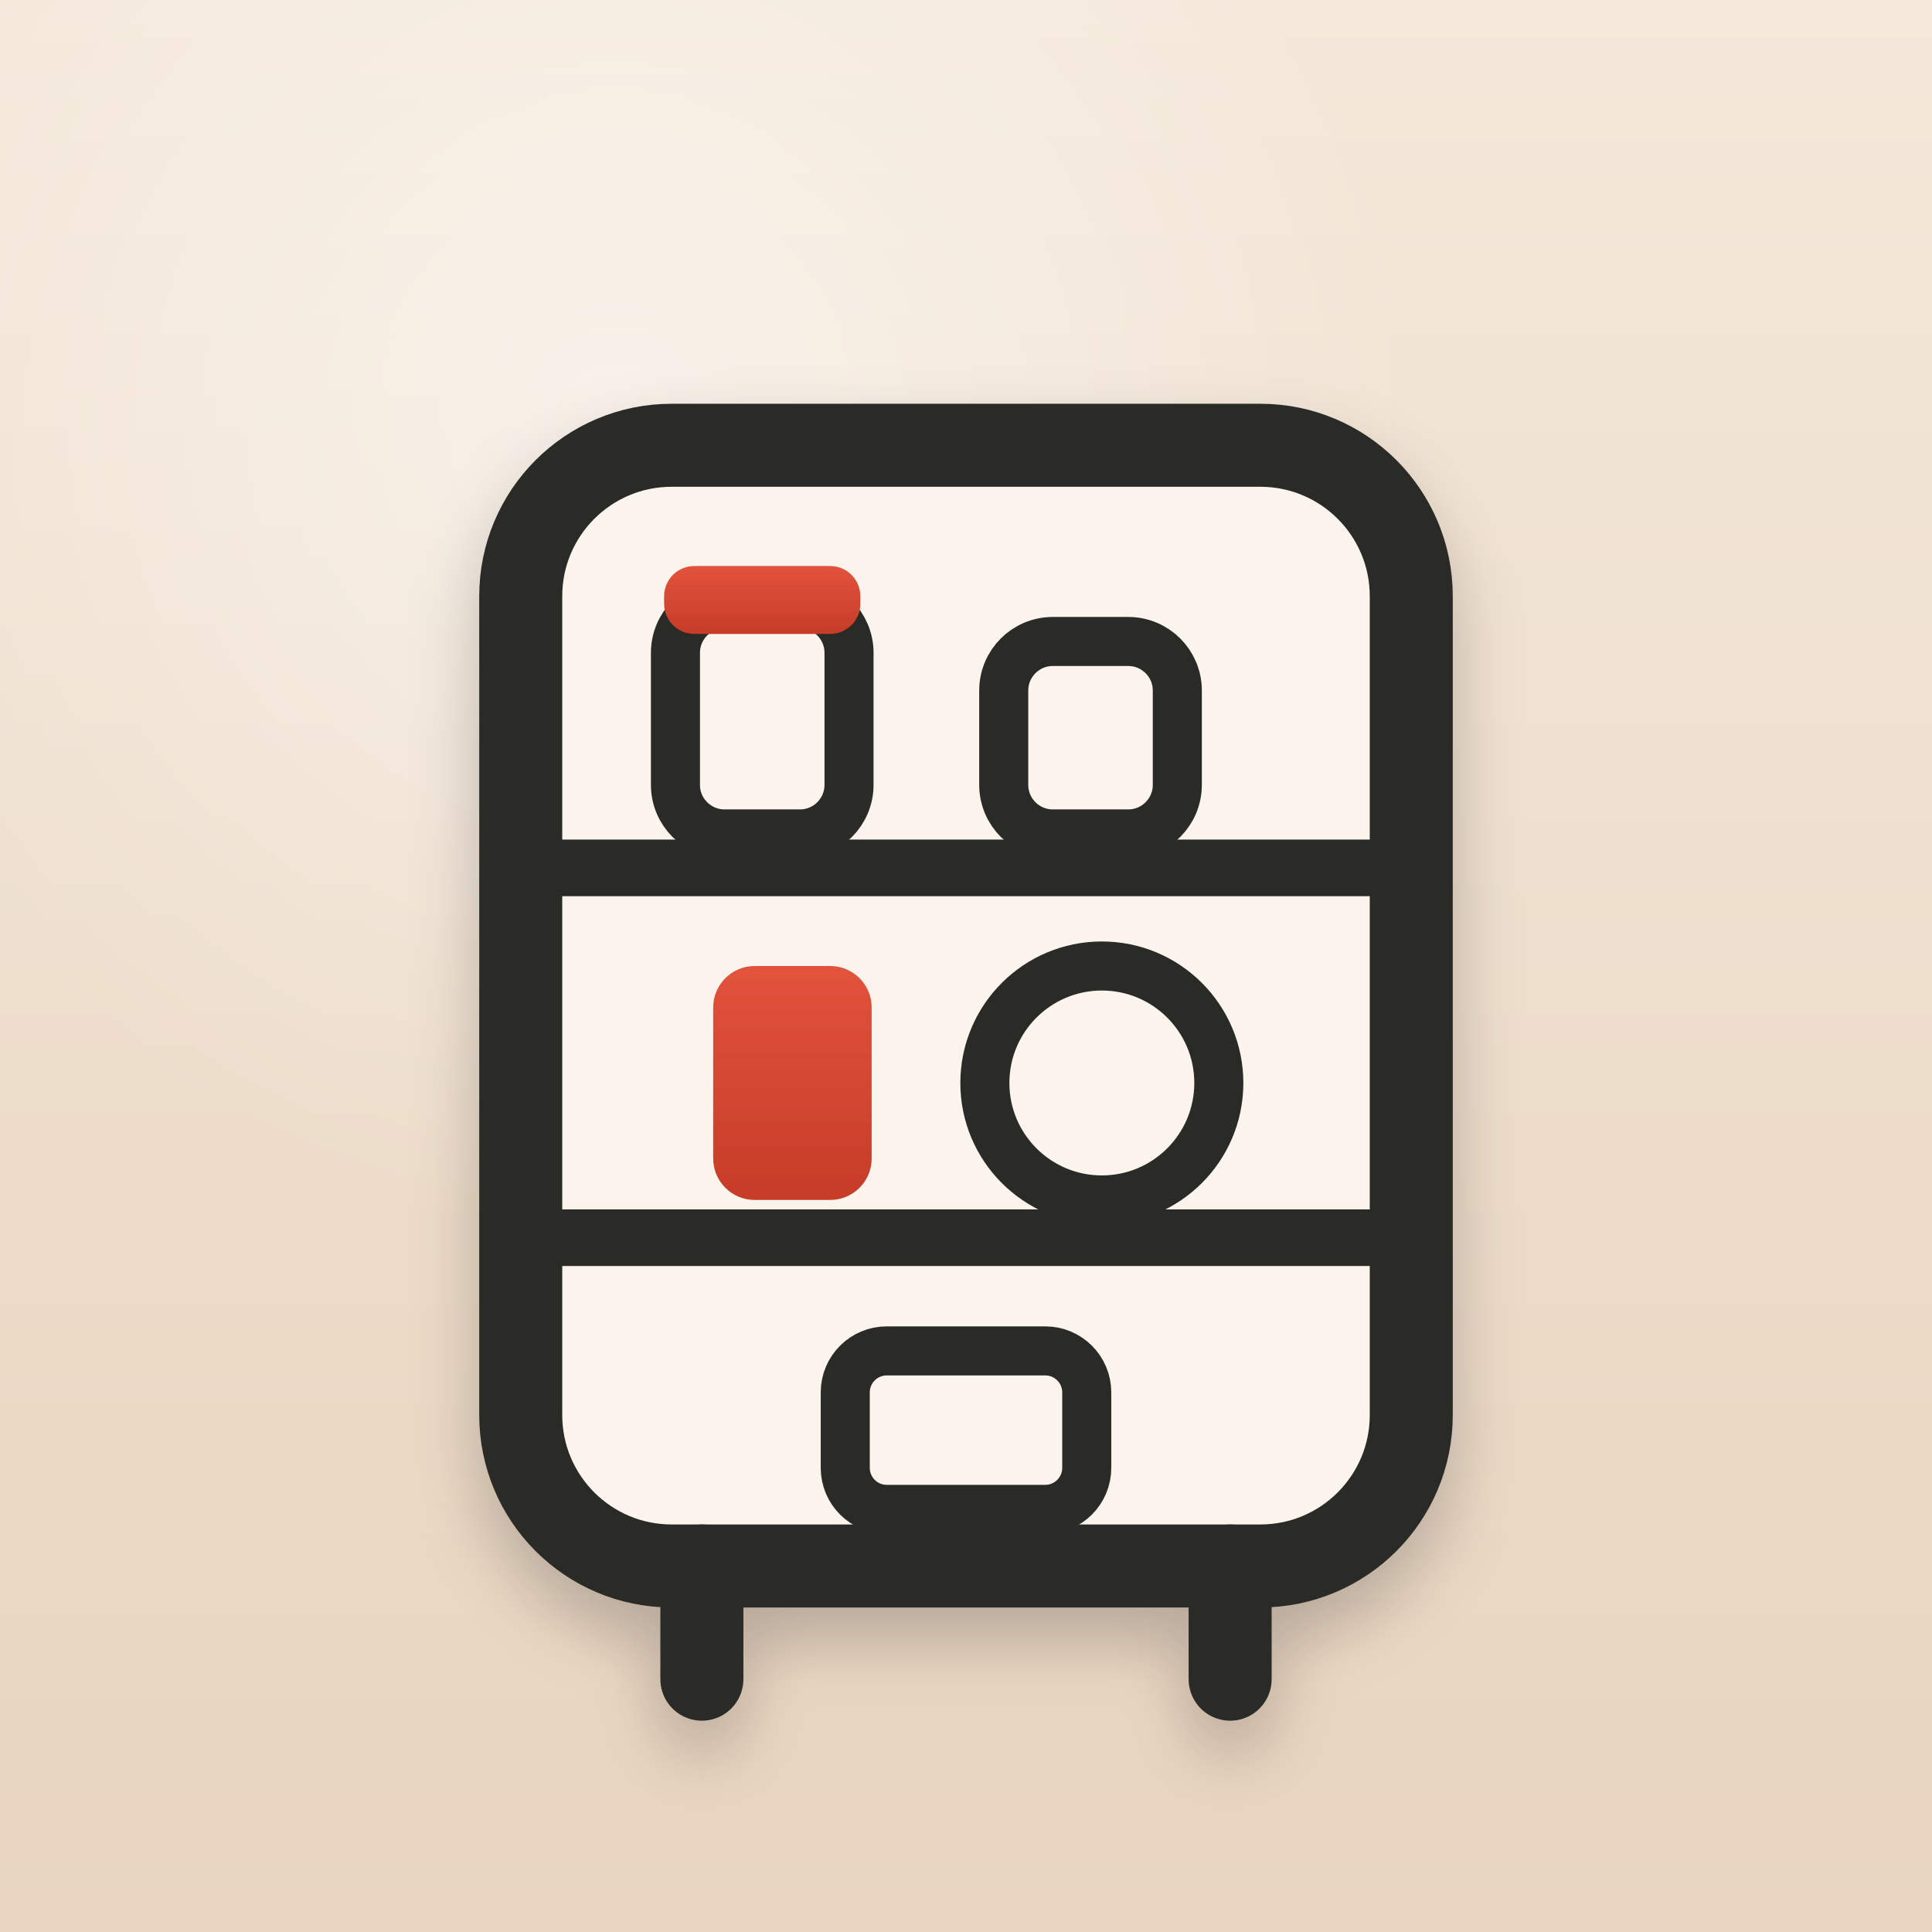
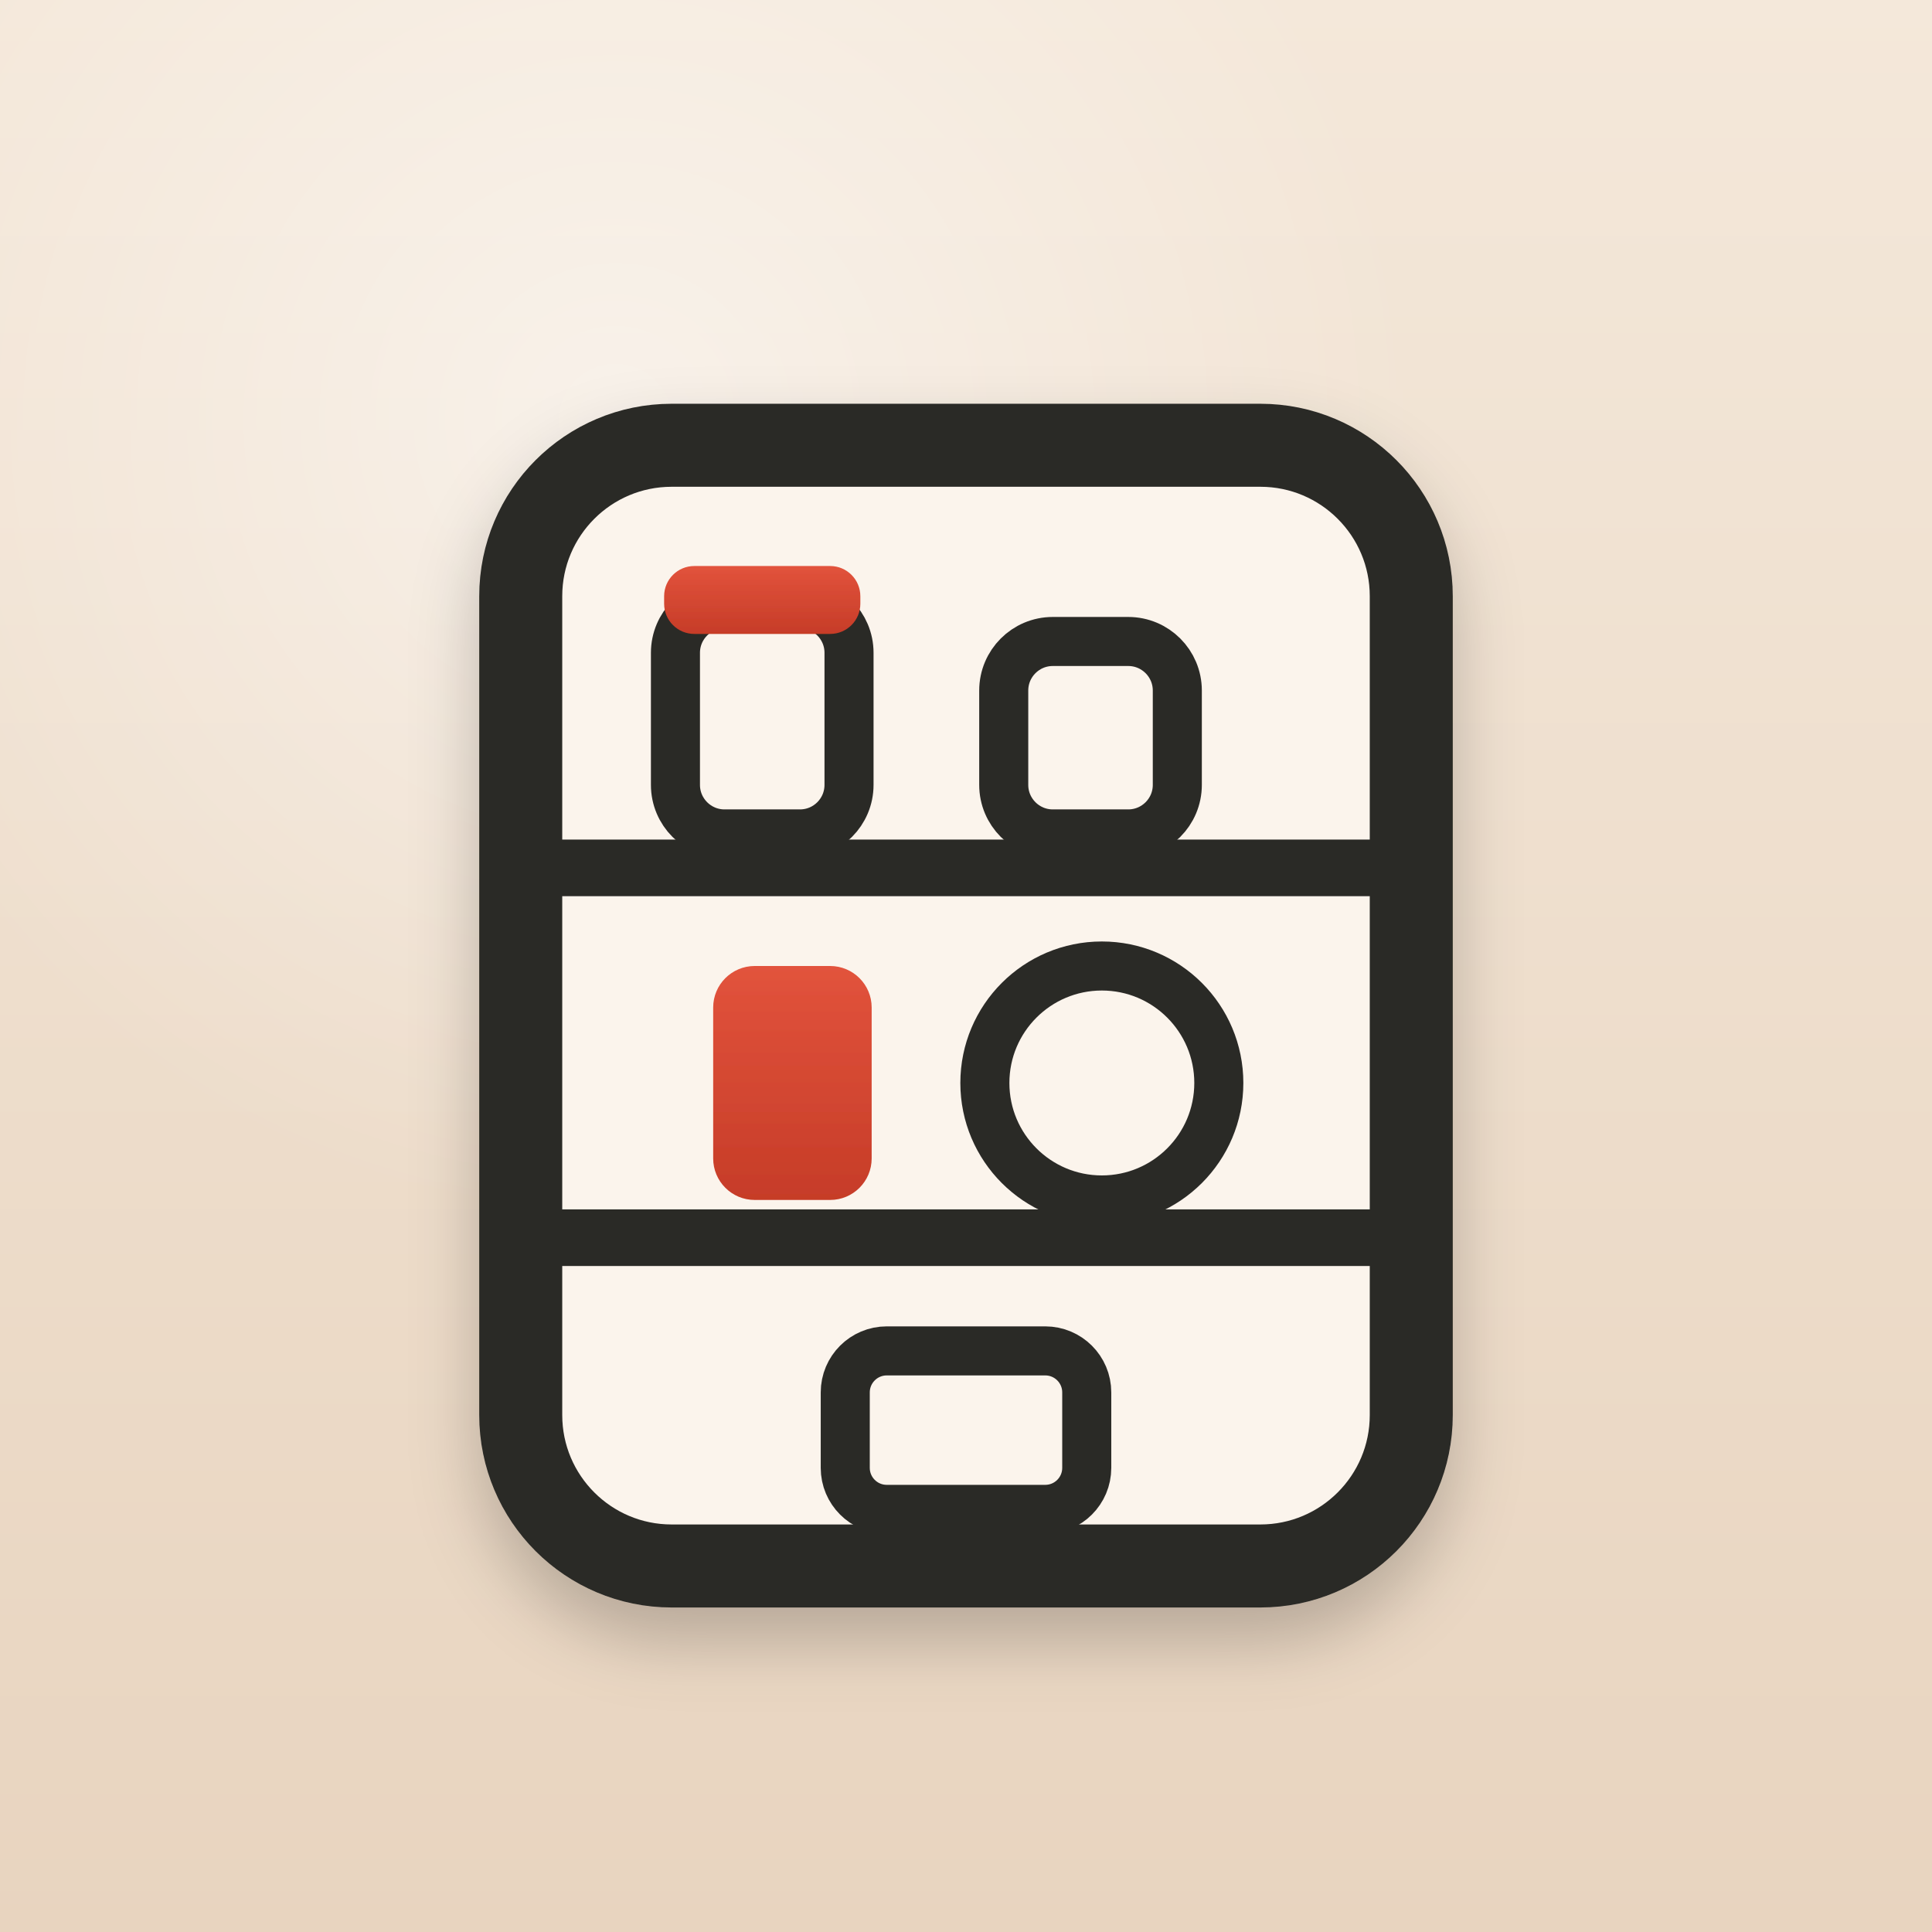
<svg xmlns="http://www.w3.org/2000/svg" viewBox="0 0 512 512" width="512" height="512">
  <defs>
    <linearGradient id="tile" x1="0" y1="0" x2="0" y2="1">
      <stop offset="0%" stop-color="#F4E8DA" />
      <stop offset="100%" stop-color="#E8D4BF" />
    </linearGradient>
    <radialGradient id="sheen" cx="32%" cy="22%" r="75%">
      <stop offset="0%" stop-color="#ffffff" stop-opacity="0.5" />
      <stop offset="55%" stop-color="#ffffff" stop-opacity="0" />
    </radialGradient>
    <linearGradient id="red" x1="0" y1="0" x2="0" y2="1">
      <stop offset="0%" stop-color="#E2533C" />
      <stop offset="100%" stop-color="#C63C28" />
    </linearGradient>
    <filter id="soft" x="-20%" y="-20%" width="140%" height="150%">
      <feGaussianBlur in="SourceAlpha" stdDeviation="9" />
      <feOffset dy="9" result="b" />
      <feComponentTransfer in="b" result="s">
        <feFuncA type="linear" slope="0.22" />
      </feComponentTransfer>
      <feMerge>
        <feMergeNode in="s" />
        <feMergeNode in="SourceGraphic" />
      </feMerge>
    </filter>
  </defs>
  <rect width="512" height="512" fill="url(#tile)" />
  <rect width="512" height="512" fill="url(#sheen)" />
  <g filter="url(#soft)" stroke="#2B2A28" stroke-linecap="round" stroke-linejoin="round">
    <rect x="138" y="118" width="236" height="297" rx="40" fill="#FBF4EC" stroke-width="22" />
    <line x1="138" y1="230" x2="374" y2="230" stroke-width="15" />
    <line x1="138" y1="328" x2="374" y2="328" stroke-width="15" />
    <rect x="179" y="160" width="46" height="61" rx="13" fill="none" stroke-width="13" />
    <rect x="176" y="150" width="52" height="18" rx="8" fill="url(#red)" stroke="none" />
    <rect x="266" y="170" width="46" height="51" rx="13" fill="none" stroke-width="13" />
    <rect x="189" y="256" width="42" height="62" rx="11" fill="url(#red)" stroke="none" />
    <circle cx="292" cy="287" r="31" fill="none" stroke-width="13" />
    <rect x="224" y="358" width="64" height="42" rx="11" fill="none" stroke-width="13" />
-     <line x1="186" y1="415" x2="186" y2="445" stroke-width="22" />
-     <line x1="326" y1="415" x2="326" y2="445" stroke-width="22" />
  </g>
</svg>
